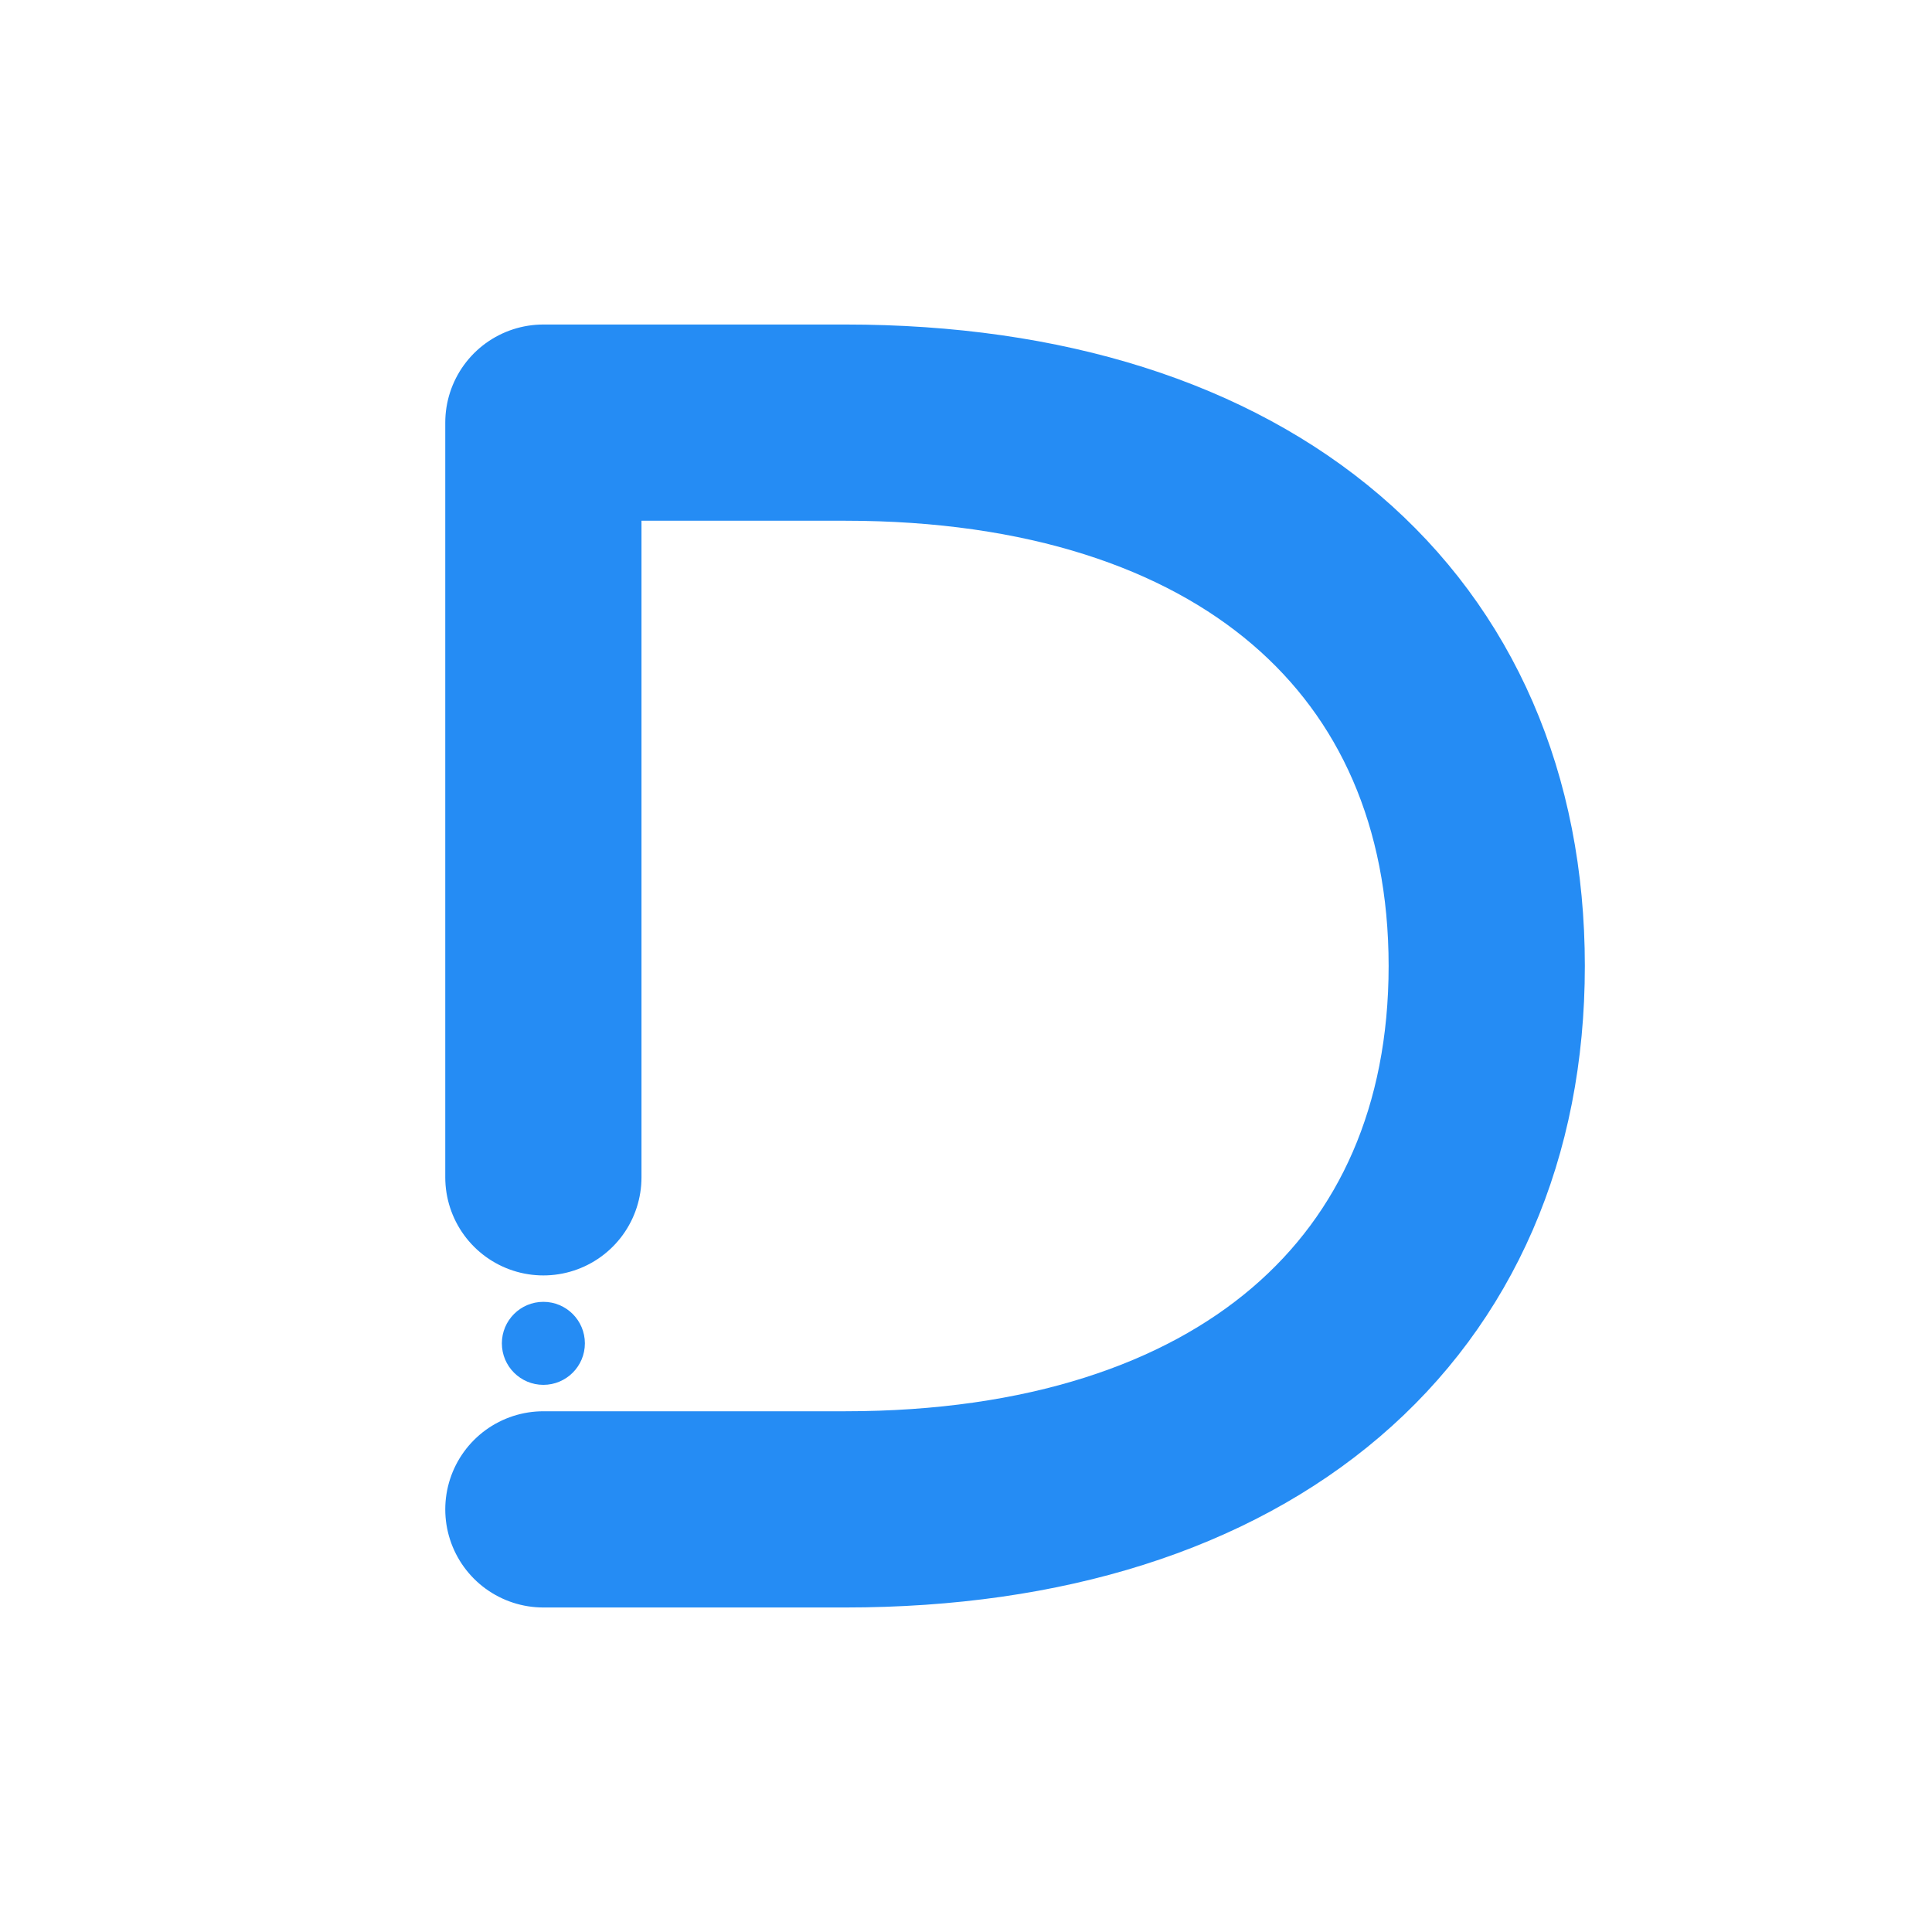
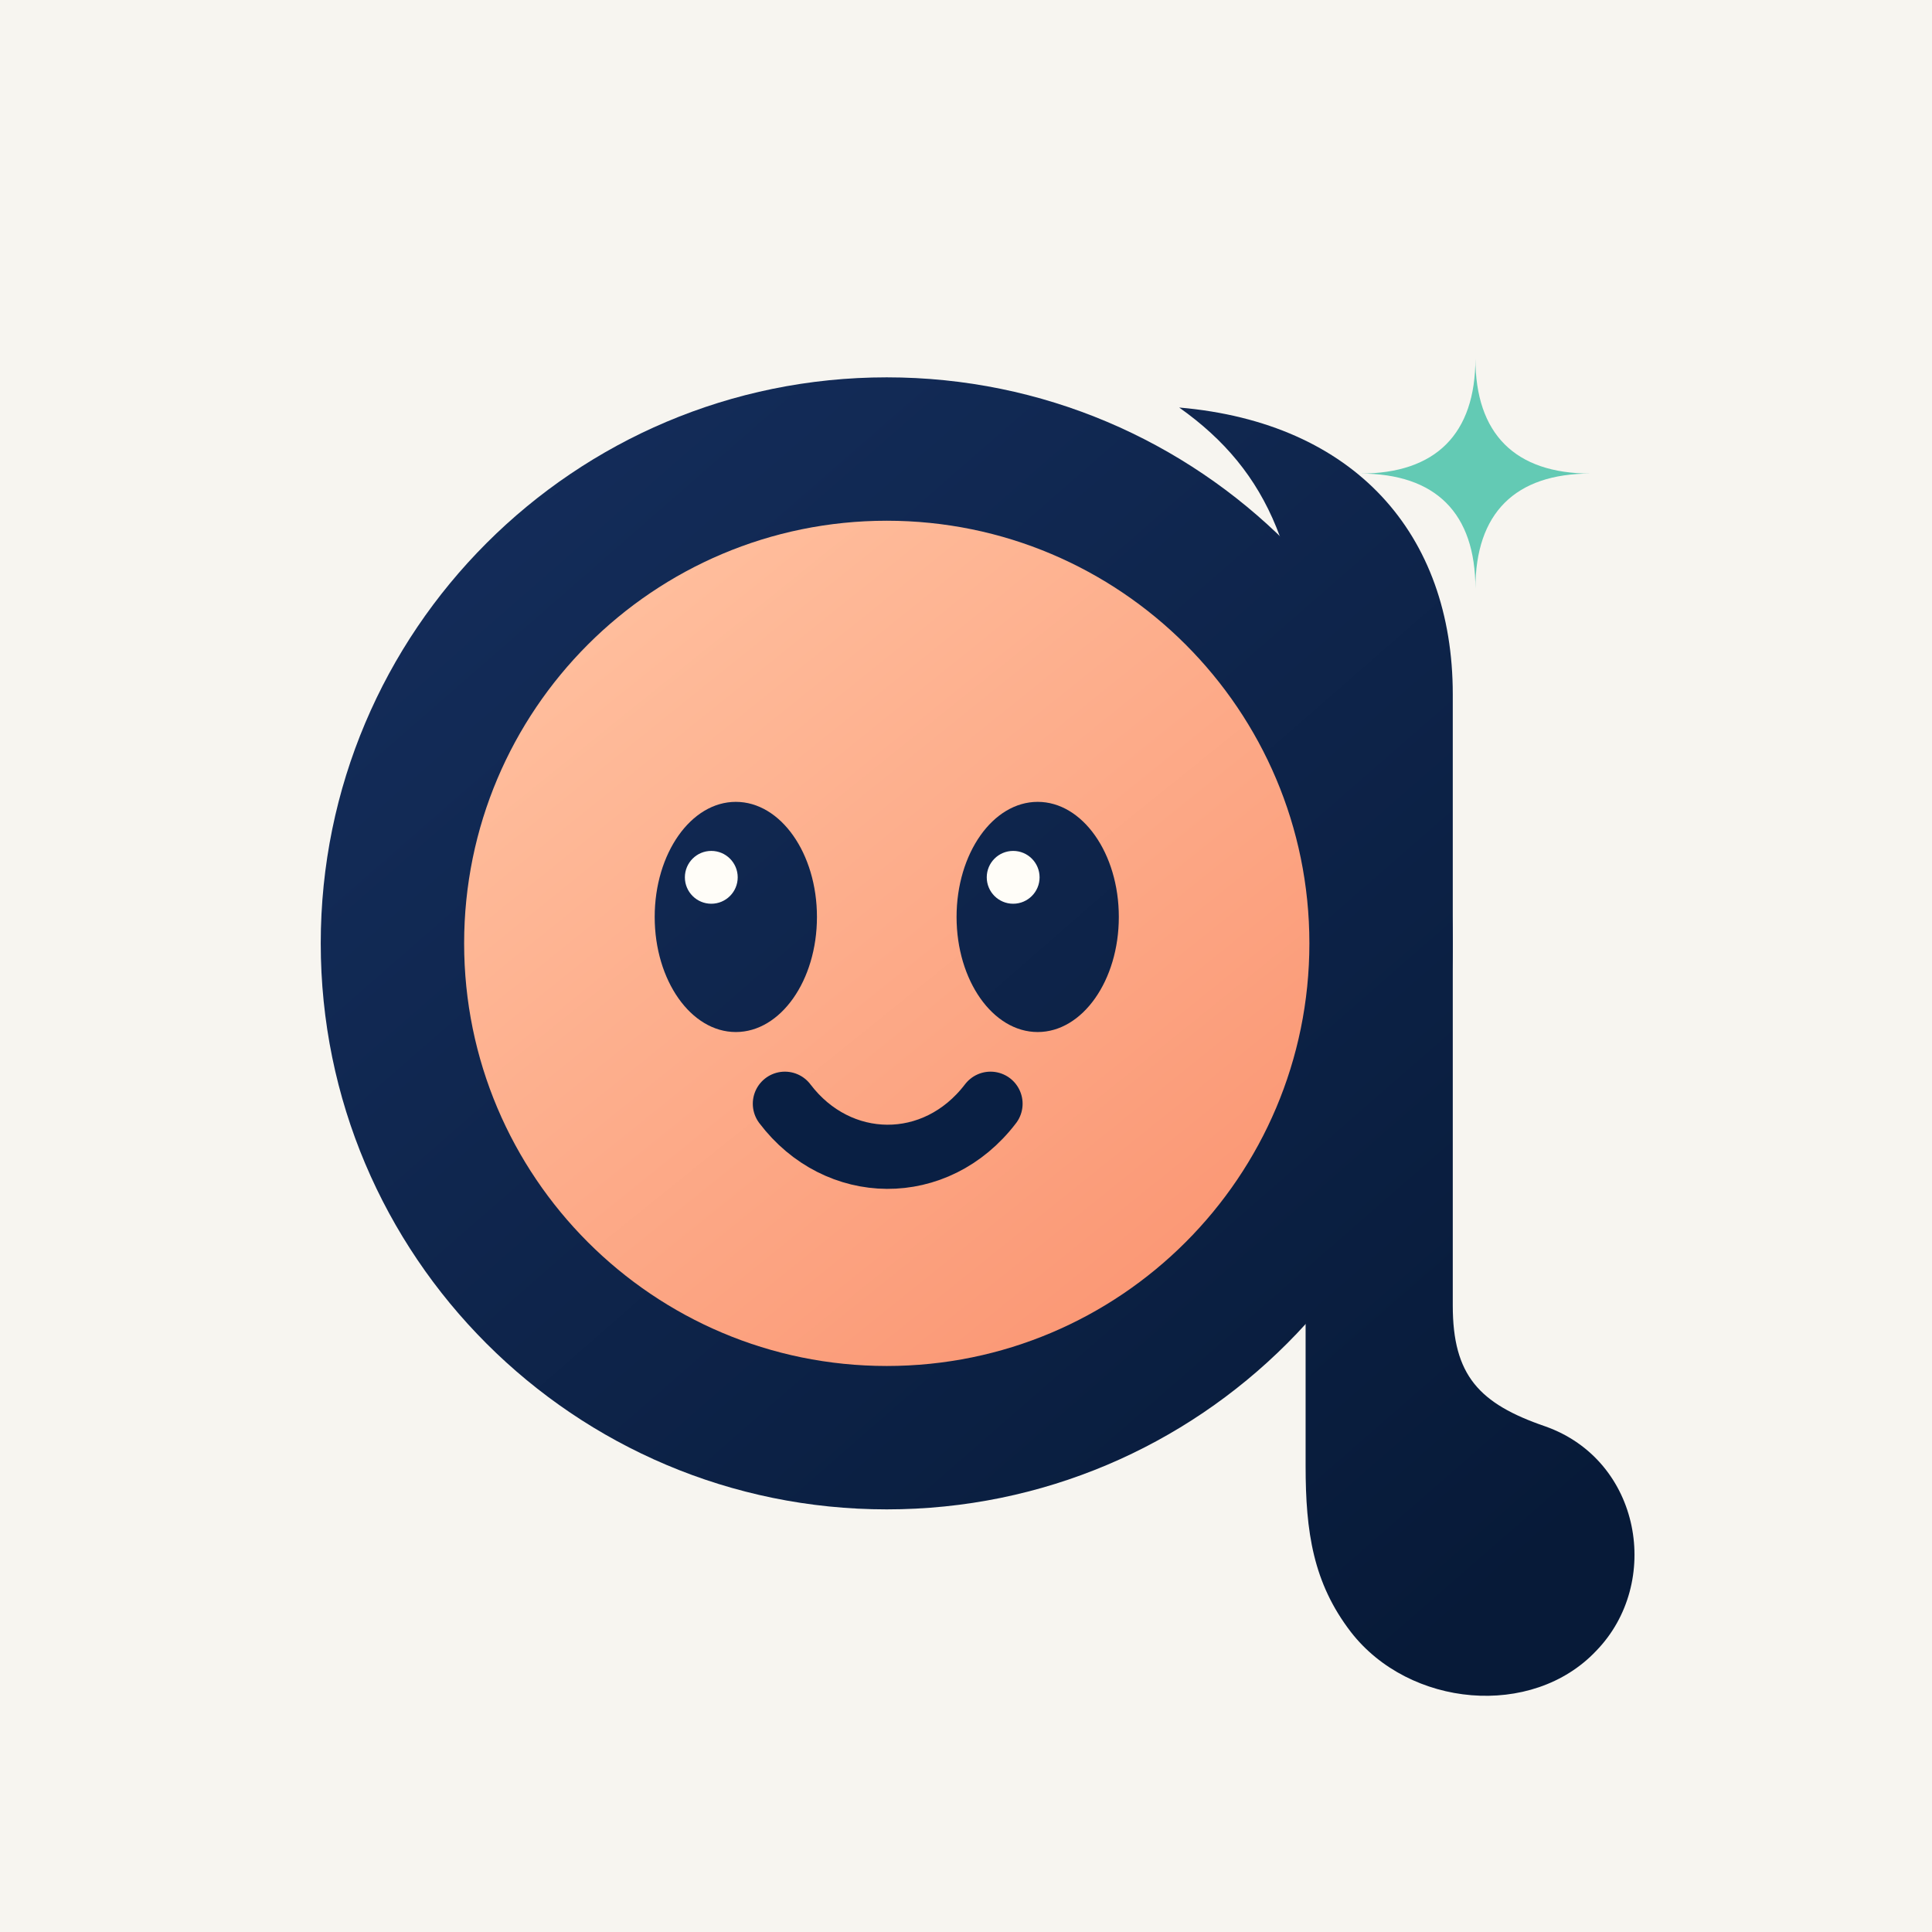
- <svg xmlns="http://www.w3.org/2000/svg" width="512" height="512" viewBox="0 0 512 512" fill="none">
-   <path d="M144 312V112H224C330 112 394 168 394 256C394 344 330 400 224 400H144" stroke="#258CF4" stroke-width="52" stroke-linecap="round" stroke-linejoin="round" />
-   <circle cx="144" cy="356" r="11" fill="#258CF4" />
+ <svg xmlns="http://www.w3.org/2000/svg" width="1024" height="1024" viewBox="0 0 1024 1024" fill="none">
+   <defs>
+     <linearGradient id="navy" x1="240" y1="220" x2="790" y2="850" gradientUnits="userSpaceOnUse">
+       <stop stop-color="#142D5B" />
+       <stop offset="1" stop-color="#071A38" />
+     </linearGradient>
+     <linearGradient id="apricot" x1="320" y1="320" x2="650" y2="730" gradientUnits="userSpaceOnUse">
+       <stop stop-color="#FFBE9D" />
+       <stop offset="1" stop-color="#FA9370" />
+     </linearGradient>
+   </defs>
+   <rect width="1024" height="1024" fill="#F7F5F0" />
+   <circle cx="470" cy="500" r="300" fill="url(#navy)" />
+   <path d="M625 216C718 224 770 283 770 368V692C770 729 784 744 819 756C870 774 881 839 846 875C812 911 747 905 716 865C696 839 692 812 692 777V382C692 296 673 250 625 216Z" fill="url(#navy)" />
+   <circle cx="470" cy="500" r="224" fill="url(#apricot)" />
+   <ellipse cx="390" cy="486" rx="43" ry="61" fill="url(#navy)" />
+   <ellipse cx="550" cy="486" rx="43" ry="61" fill="url(#navy)" />
+   <circle cx="377" cy="465" r="14" fill="#FFFDF8" />
+   <circle cx="537" cy="465" r="14" fill="#FFFDF8" />
+   <path d="M416 585C444 622 496 623 525 585" stroke="#091F43" stroke-width="34" stroke-linecap="round" />
+   <path d="M782 190C782 230 761 251 721 251C761 251 782 272 782 312C782 272 803 251 843 251C803 251 782 230 782 190Z" fill="#63CAB4" />
</svg>
